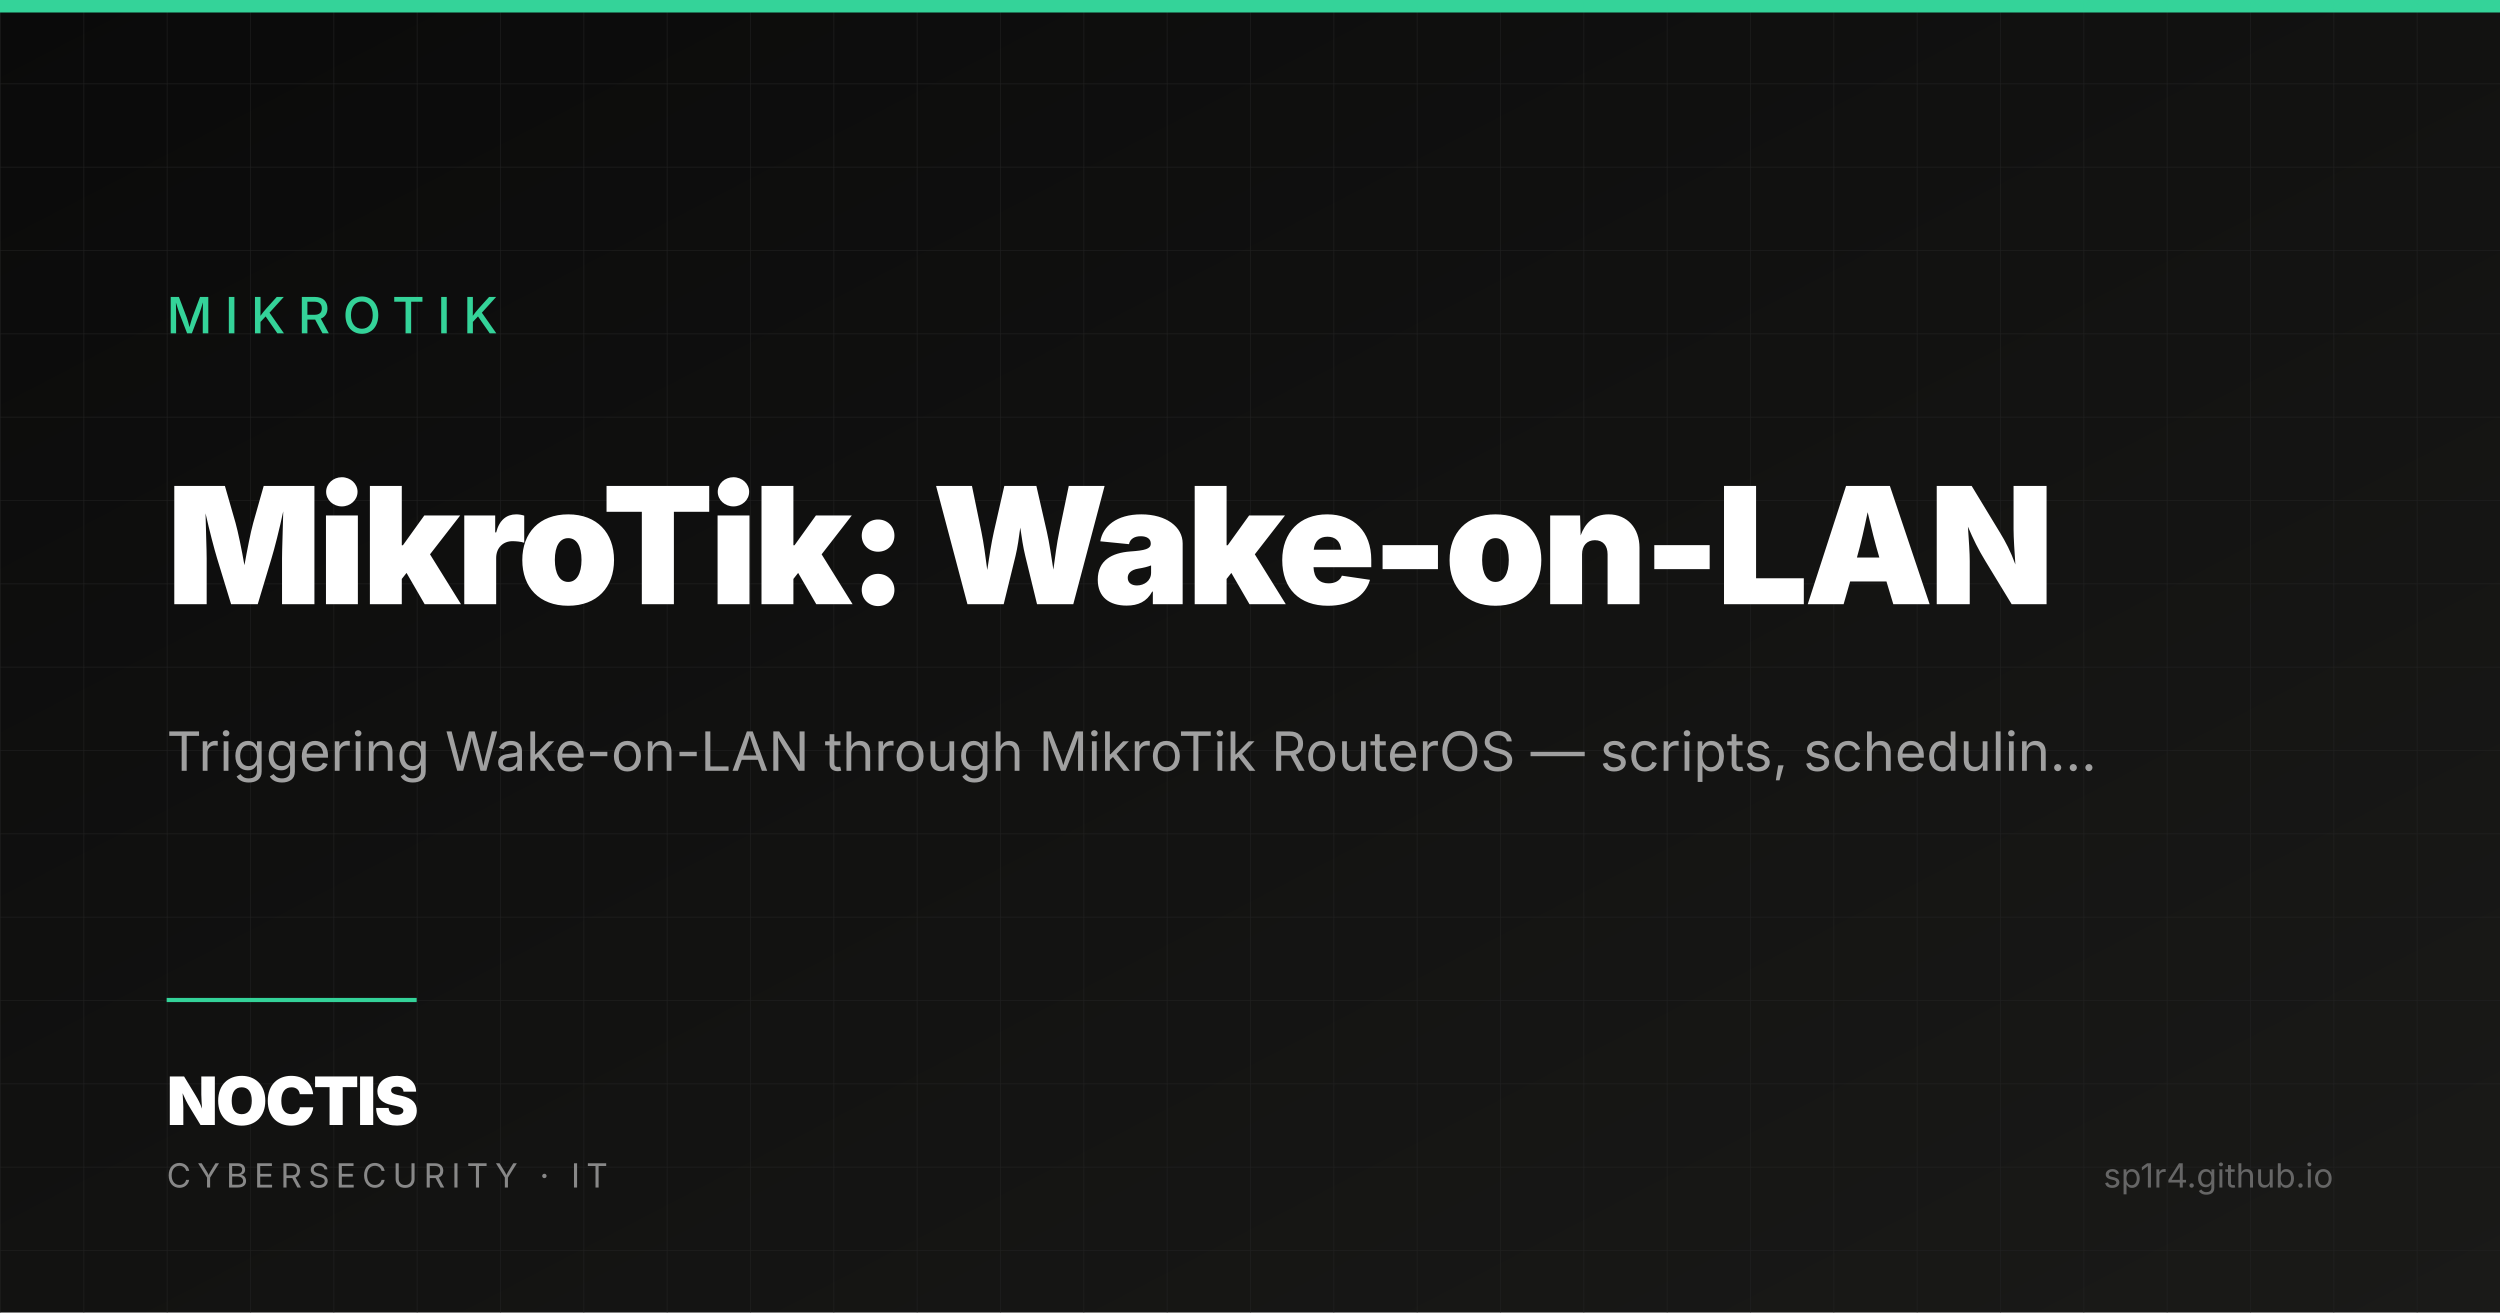
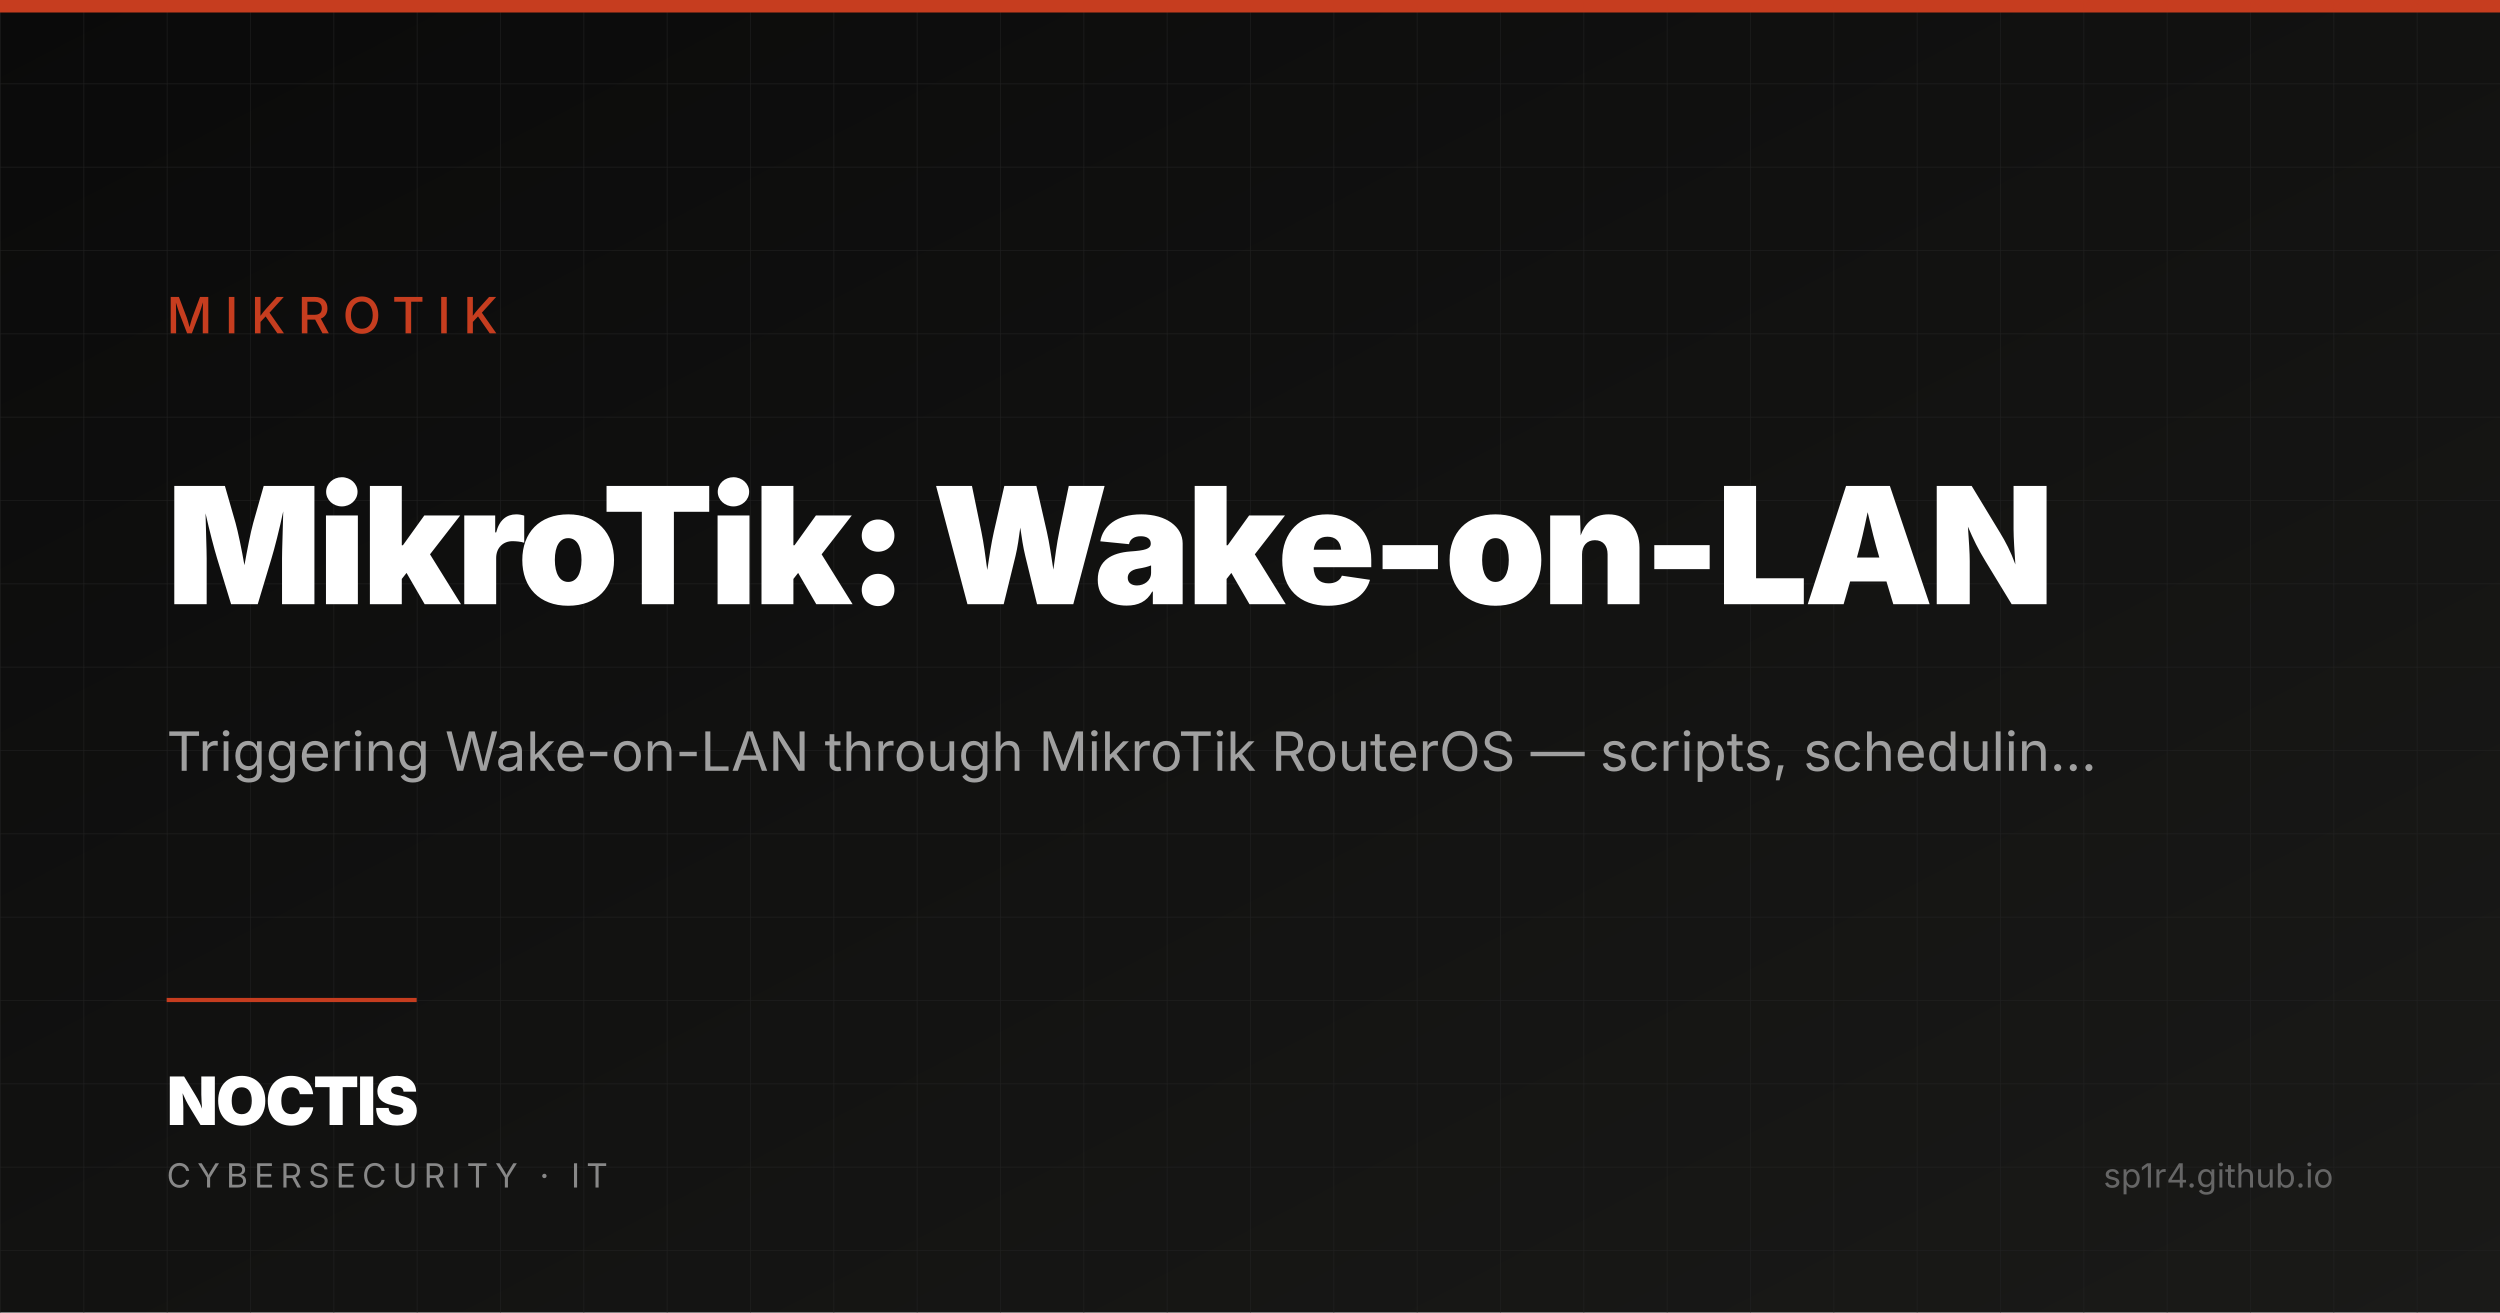
<svg xmlns="http://www.w3.org/2000/svg" viewBox="0 0 1200 630" width="1200" height="630">
  <defs>
    <linearGradient id="bg" x1="0" y1="0" x2="1" y2="1">
      <stop offset="0%" stop-color="#0a0a0a" />
      <stop offset="100%" stop-color="#1a1a18" />
    </linearGradient>
    <pattern id="grid" width="40" height="40" patternUnits="userSpaceOnUse">
      <path d="M 40 0 L 0 0 0 40" fill="none" stroke="#222" stroke-width="0.5" />
    </pattern>
  </defs>
  <rect width="1200" height="630" fill="url(#bg)" />
  <rect width="1200" height="630" fill="url(#grid)" />
-   <rect x="0" y="0" width="1200" height="6" fill="#34d399" />
-   <text x="80" y="160" font-family="Inter, Helvetica, Arial, sans-serif" font-size="24" font-weight="500" fill="#34d399" letter-spacing="6">MIKROTIK</text>
+   <rect x="0" y="0" width="1200" height="6" fill="#c63d1f" />
+   <text x="80" y="160" font-family="Inter, Helvetica, Arial, sans-serif" font-size="24" font-weight="500" fill="#c63d1f" letter-spacing="6">MIKROTIK</text>
  <text x="80" y="290" font-family="Inter, Helvetica, Arial, sans-serif" font-size="78" font-weight="900" fill="#ffffff" letter-spacing="-2">MikroTik: Wake-on-LAN</text>
  <text x="80" y="370" font-family="Inter, Helvetica, Arial, sans-serif" font-size="26" font-weight="400" fill="#a0a0a0">Triggering Wake-on-LAN through MikroTik RouterOS — scripts, schedulin…</text>
-   <line x1="80" y1="480" x2="200" y2="480" stroke="#34d399" stroke-width="2" />
+   <line x1="80" y1="480" x2="200" y2="480" stroke="#c63d1f" stroke-width="2" />
  <text x="80" y="540" font-family="Inter, Helvetica, Arial, sans-serif" font-size="32" font-weight="900" fill="#ffffff" letter-spacing="-1">NOCTIS</text>
  <text x="80" y="570" font-family="Inter, Helvetica, Arial, sans-serif" font-size="16" font-weight="400" fill="#888" letter-spacing="3">CYBERSECURITY · IT</text>
  <text x="1120" y="570" font-family="Inter, Helvetica, Arial, sans-serif" font-size="16" font-weight="400" fill="#666" text-anchor="end">sp1r4.github.io</text>
</svg>
